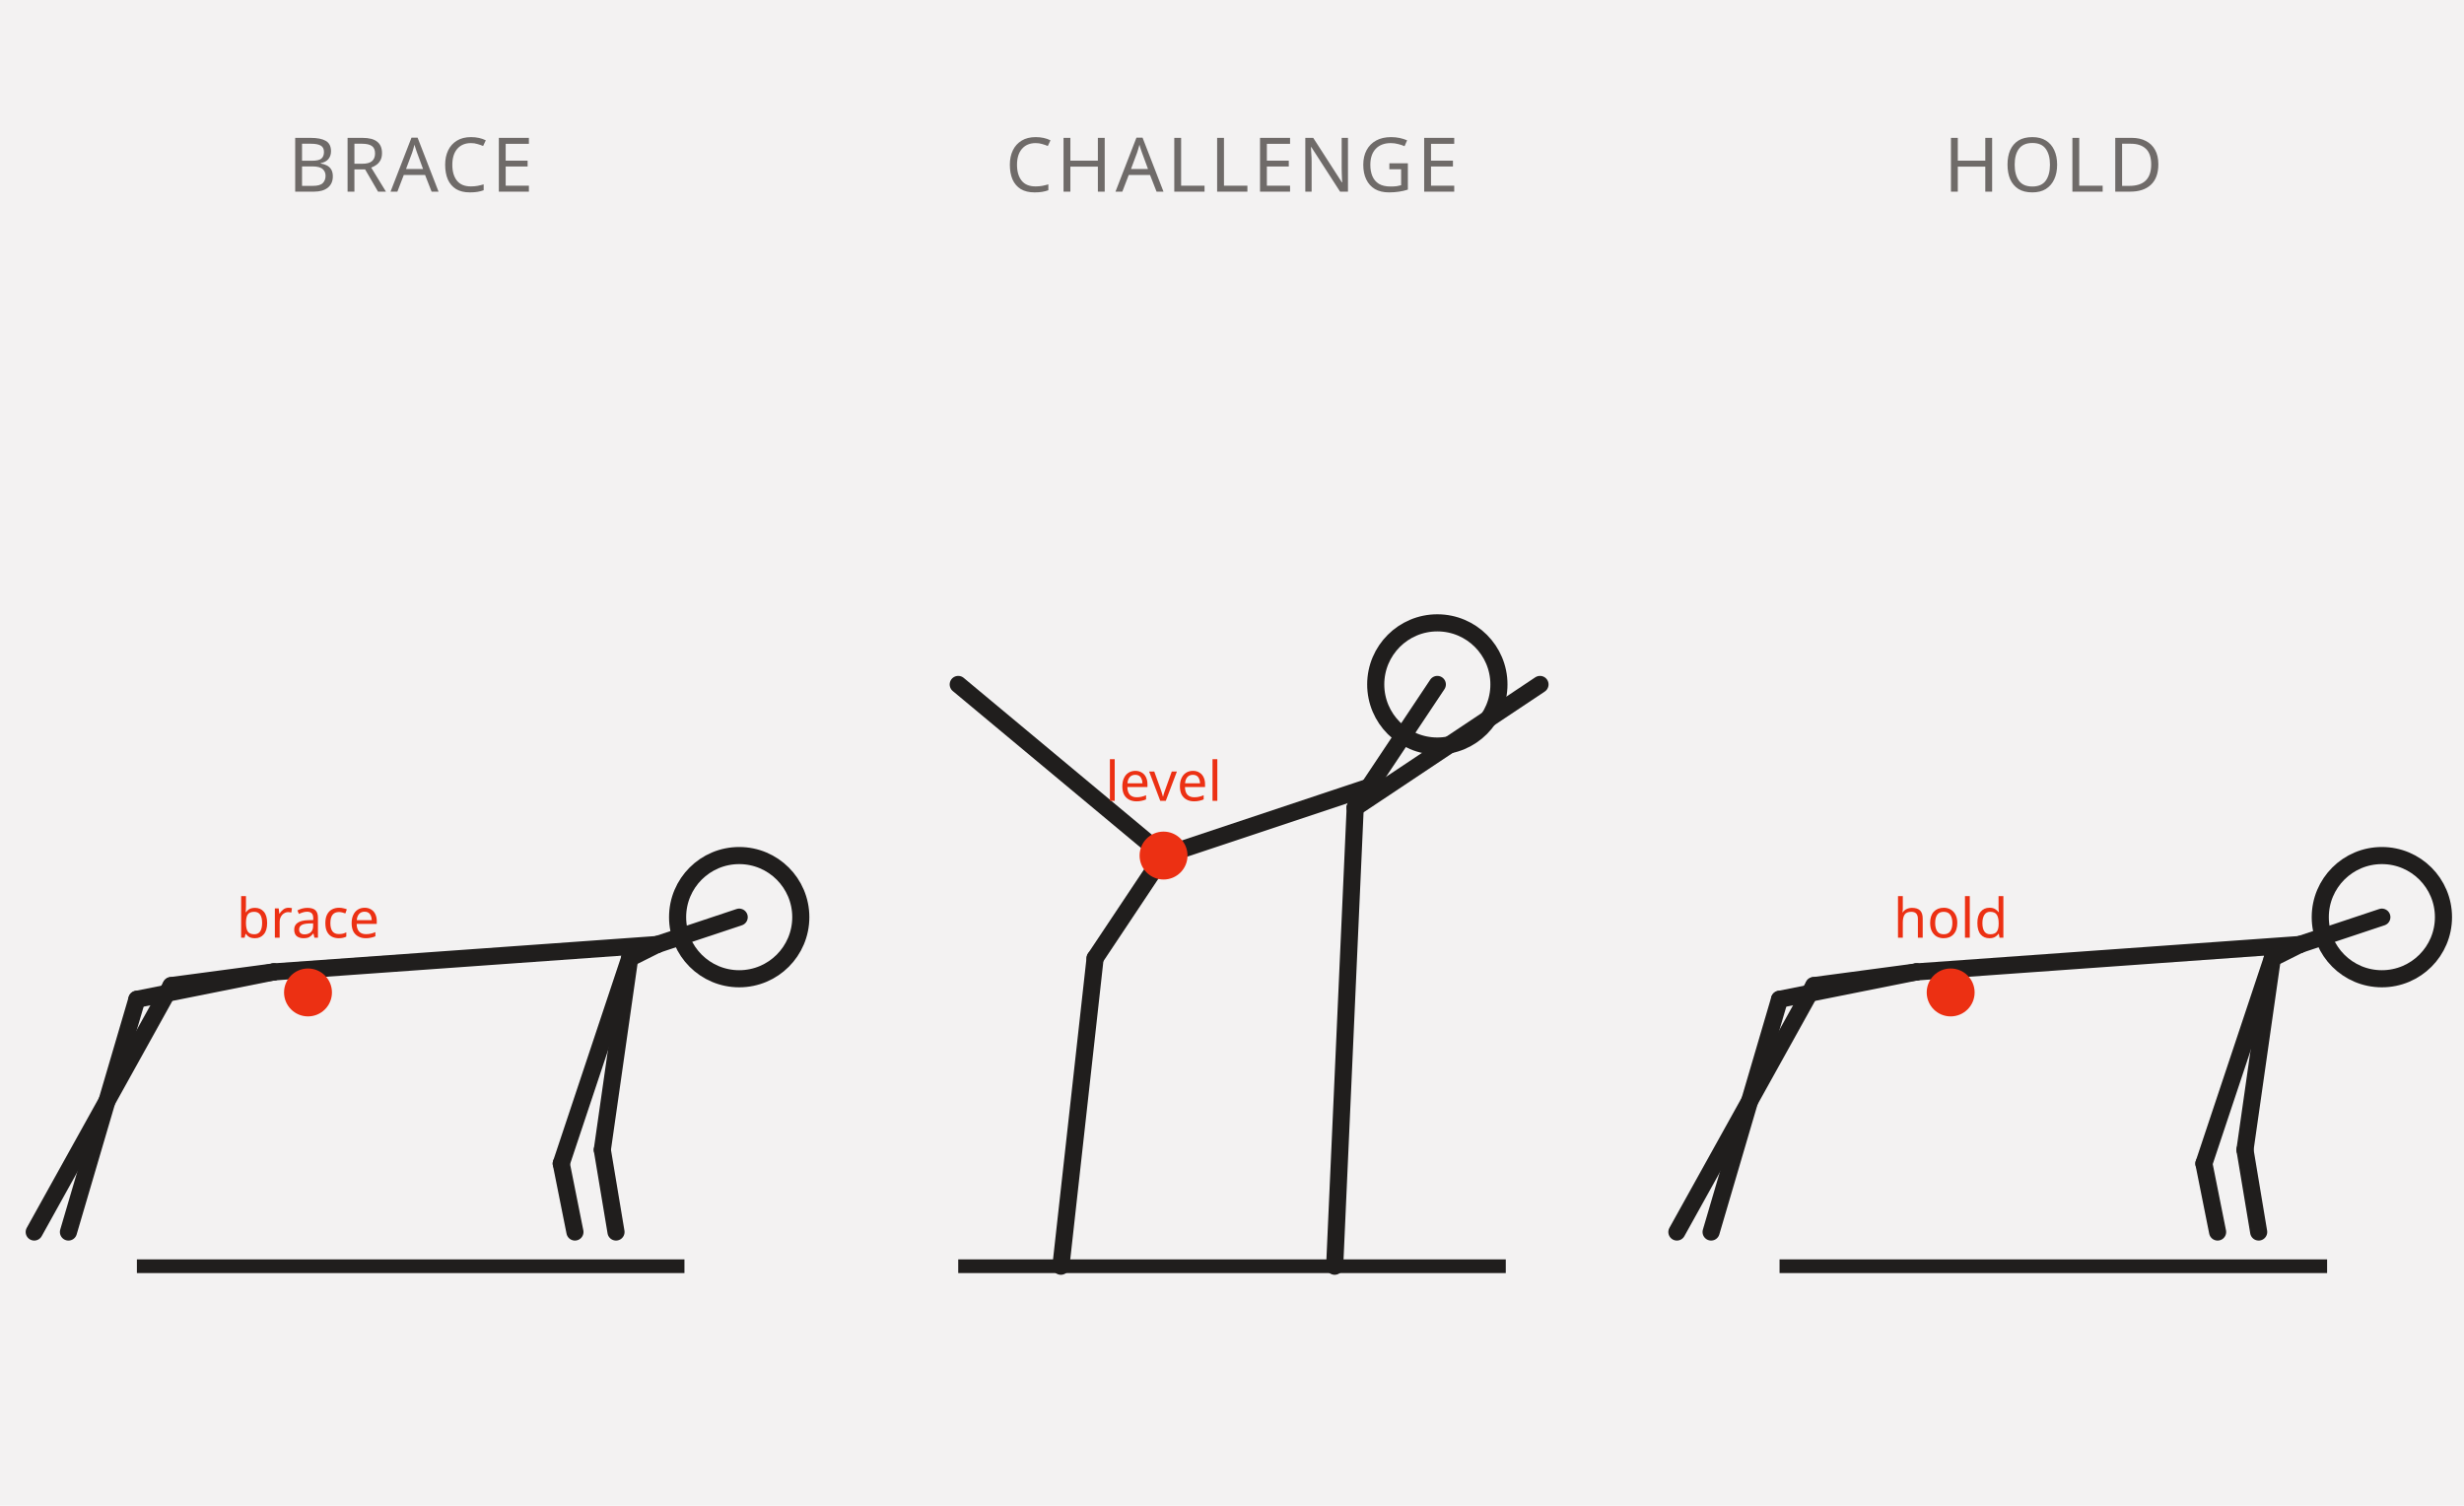
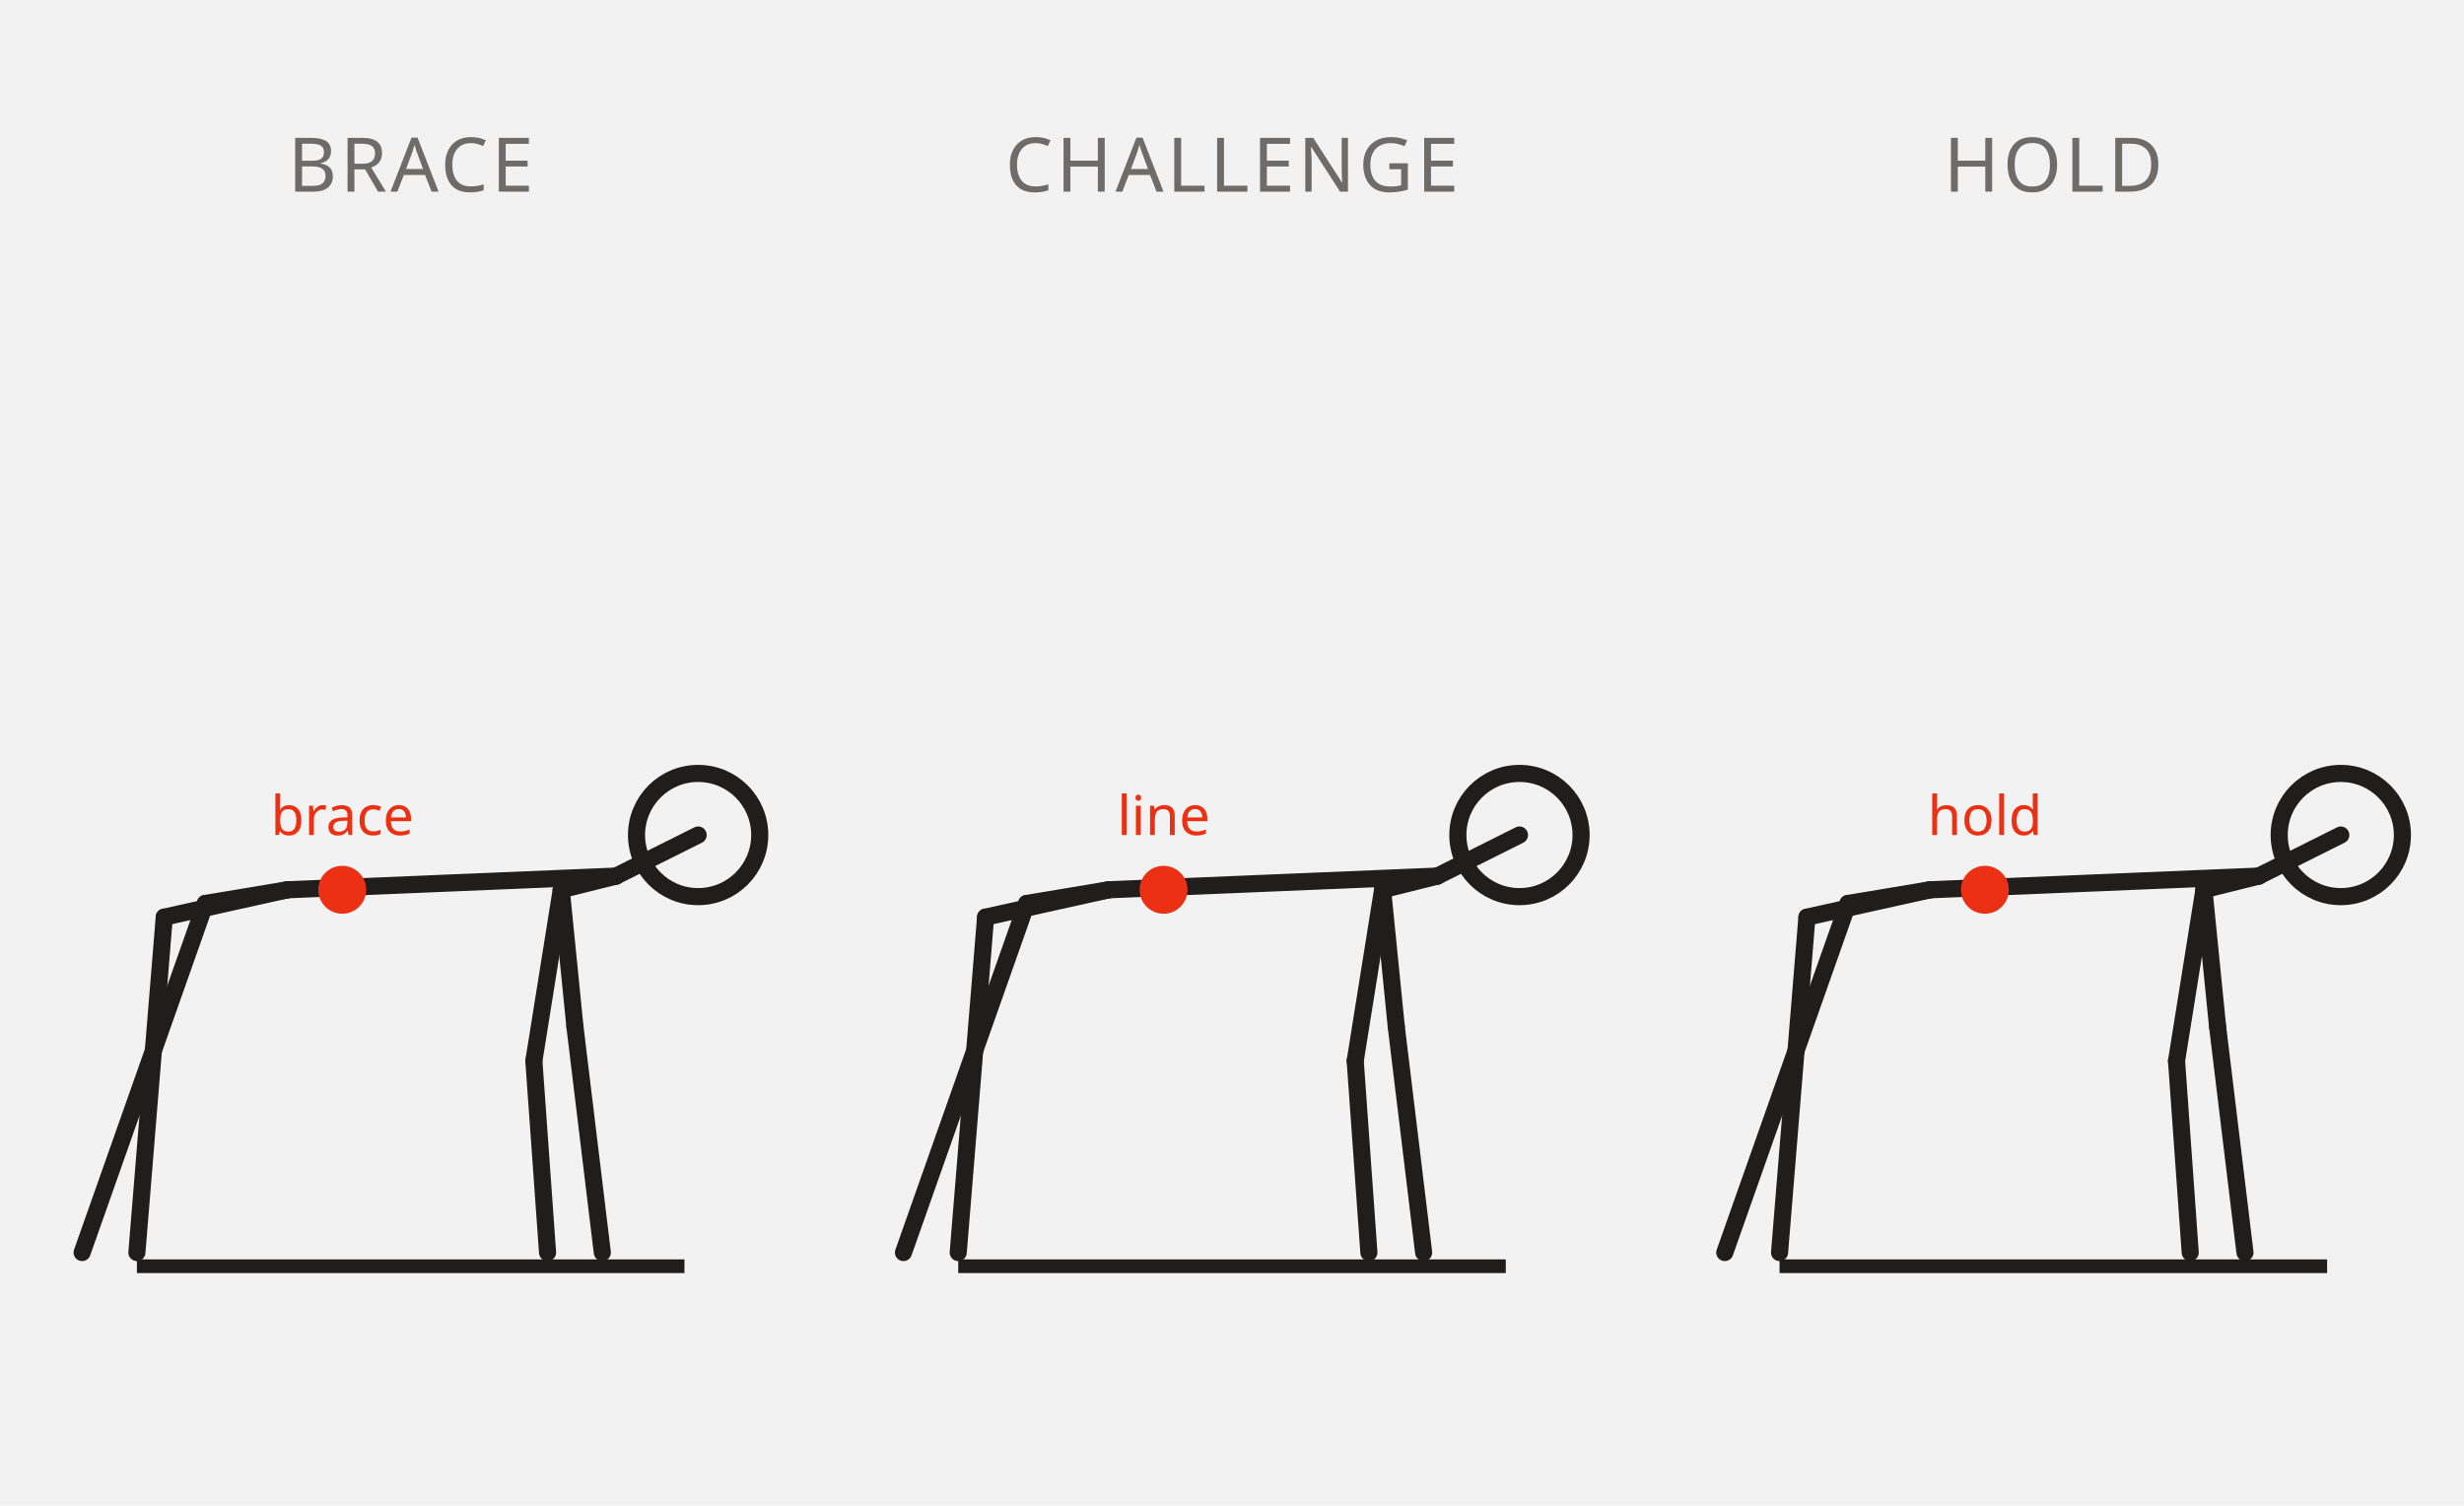
- <svg xmlns="http://www.w3.org/2000/svg" viewBox="0 0 360 220" fill="none" role="img" aria-label="Shared core pattern: brace, challenge, hold">
+ <svg xmlns="http://www.w3.org/2000/svg" viewBox="0 0 360 220" fill="none" role="img" aria-label="Shared core: brace, challenge, hold">
  <rect width="360" height="220" fill="#f3f2f2" />
  <text x="60" y="28" text-anchor="middle" fill="#6f6b69" font-family="Archivo, system-ui, sans-serif" font-size="11" letter-spacing="0.5">BRACE</text>
  <text x="180" y="28" text-anchor="middle" fill="#6f6b69" font-family="Archivo, system-ui, sans-serif" font-size="11" letter-spacing="0.5">CHALLENGE</text>
  <text x="300" y="28" text-anchor="middle" fill="#6f6b69" font-family="Archivo, system-ui, sans-serif" font-size="11" letter-spacing="0.5">HOLD</text>
  <line x1="20" y1="185" x2="100" y2="185" stroke="#201e1d" stroke-width="2" />
  <line x1="140" y1="185" x2="220" y2="185" stroke="#201e1d" stroke-width="2" />
  <line x1="260" y1="185" x2="340" y2="185" stroke="#201e1d" stroke-width="2" />
  <g stroke="#201e1d" stroke-width="2.5" stroke-linecap="round" stroke-linejoin="round" fill="none">
-     <circle cx="108" cy="134" r="9" />
-     <line x1="108" y1="134" x2="96" y2="138" />
-     <line x1="96" y1="138" x2="40" y2="142" />
-     <line x1="96" y1="138" x2="92" y2="140" />
-     <line x1="92" y1="140" x2="88" y2="168" />
-     <line x1="88" y1="168" x2="90" y2="180" />
-     <line x1="92" y1="140" x2="82" y2="170" />
-     <line x1="82" y1="170" x2="84" y2="180" />
-     <line x1="40" y1="142" x2="25" y2="144" />
-     <line x1="25" y1="144" x2="5" y2="180" />
-     <line x1="40" y1="142" x2="20" y2="146" />
-     <line x1="20" y1="146" x2="10" y2="180" />
+     <circle cx="102" cy="122" r="9" />
+     <line x1="102" y1="122" x2="90" y2="128" />
+     <line x1="90" y1="128" x2="42" y2="130" />
+     <line x1="90" y1="128" x2="82" y2="130" />
+     <line x1="82" y1="130" x2="84" y2="150" />
+     <line x1="84" y1="150" x2="88" y2="183" />
+     <line x1="82" y1="130" x2="78" y2="155" />
+     <line x1="78" y1="155" x2="80" y2="183" />
+     <line x1="42" y1="130" x2="30" y2="132" />
+     <line x1="30" y1="132" x2="12" y2="183" />
+     <line x1="42" y1="130" x2="24" y2="134" />
+     <line x1="24" y1="134" x2="20" y2="183" />
  </g>
-   <circle cx="45" cy="145" r="3.5" fill="#ec3013" />
-   <text x="45" y="137" text-anchor="middle" fill="#ec3013" font-family="Archivo, system-ui, sans-serif" font-size="8">brace</text>
+   <circle cx="50" cy="130" r="3.5" fill="#ec3013" />
+   <text x="50" y="122" text-anchor="middle" fill="#ec3013" font-family="Archivo, system-ui, sans-serif" font-size="8">brace</text>
  <g stroke="#201e1d" stroke-width="2.5" stroke-linecap="round" stroke-linejoin="round" fill="none">
-     <circle cx="210" cy="100" r="9" />
-     <line x1="210" y1="100" x2="200" y2="115" />
-     <line x1="200" y1="115" x2="170" y2="125" />
-     <line x1="200" y1="115" x2="198" y2="118" />
-     <line x1="198" y1="118" x2="225" y2="100" />
-     <line x1="198" y1="118" x2="195" y2="185" />
-     <line x1="170" y1="125" x2="160" y2="140" />
-     <line x1="160" y1="140" x2="155" y2="185" />
-     <line x1="170" y1="125" x2="140" y2="100" />
+     <circle cx="222" cy="122" r="9" />
+     <line x1="222" y1="122" x2="210" y2="128" />
+     <line x1="210" y1="128" x2="162" y2="130" />
+     <line x1="210" y1="128" x2="202" y2="130" />
+     <line x1="202" y1="130" x2="204" y2="150" />
+     <line x1="204" y1="150" x2="208" y2="183" />
+     <line x1="202" y1="130" x2="198" y2="155" />
+     <line x1="198" y1="155" x2="200" y2="183" />
+     <line x1="162" y1="130" x2="150" y2="132" />
+     <line x1="150" y1="132" x2="132" y2="183" />
+     <line x1="162" y1="130" x2="144" y2="134" />
+     <line x1="144" y1="134" x2="140" y2="183" />
  </g>
-   <circle cx="170" cy="125" r="3.5" fill="#ec3013" />
-   <text x="170" y="117" text-anchor="middle" fill="#ec3013" font-family="Archivo, system-ui, sans-serif" font-size="8">level</text>
+   <circle cx="170" cy="130" r="3.5" fill="#ec3013" />
+   <text x="170" y="122" text-anchor="middle" fill="#ec3013" font-family="Archivo, system-ui, sans-serif" font-size="8">line</text>
  <g stroke="#201e1d" stroke-width="2.5" stroke-linecap="round" stroke-linejoin="round" fill="none">
-     <circle cx="348" cy="134" r="9" />
-     <line x1="348" y1="134" x2="336" y2="138" />
-     <line x1="336" y1="138" x2="280" y2="142" />
-     <line x1="336" y1="138" x2="332" y2="140" />
-     <line x1="332" y1="140" x2="328" y2="168" />
-     <line x1="328" y1="168" x2="330" y2="180" />
-     <line x1="332" y1="140" x2="322" y2="170" />
-     <line x1="322" y1="170" x2="324" y2="180" />
-     <line x1="280" y1="142" x2="265" y2="144" />
-     <line x1="265" y1="144" x2="245" y2="180" />
-     <line x1="280" y1="142" x2="260" y2="146" />
-     <line x1="260" y1="146" x2="250" y2="180" />
+     <circle cx="342" cy="122" r="9" />
+     <line x1="342" y1="122" x2="330" y2="128" />
+     <line x1="330" y1="128" x2="282" y2="130" />
+     <line x1="330" y1="128" x2="322" y2="130" />
+     <line x1="322" y1="130" x2="324" y2="150" />
+     <line x1="324" y1="150" x2="328" y2="183" />
+     <line x1="322" y1="130" x2="318" y2="155" />
+     <line x1="318" y1="155" x2="320" y2="183" />
+     <line x1="282" y1="130" x2="270" y2="132" />
+     <line x1="270" y1="132" x2="252" y2="183" />
+     <line x1="282" y1="130" x2="264" y2="134" />
+     <line x1="264" y1="134" x2="260" y2="183" />
  </g>
-   <circle cx="285" cy="145" r="3.5" fill="#ec3013" />
-   <text x="285" y="137" text-anchor="middle" fill="#ec3013" font-family="Archivo, system-ui, sans-serif" font-size="8">hold</text>
+   <circle cx="290" cy="130" r="3.5" fill="#ec3013" />
+   <text x="290" y="122" text-anchor="middle" fill="#ec3013" font-family="Archivo, system-ui, sans-serif" font-size="8">hold</text>
</svg>
